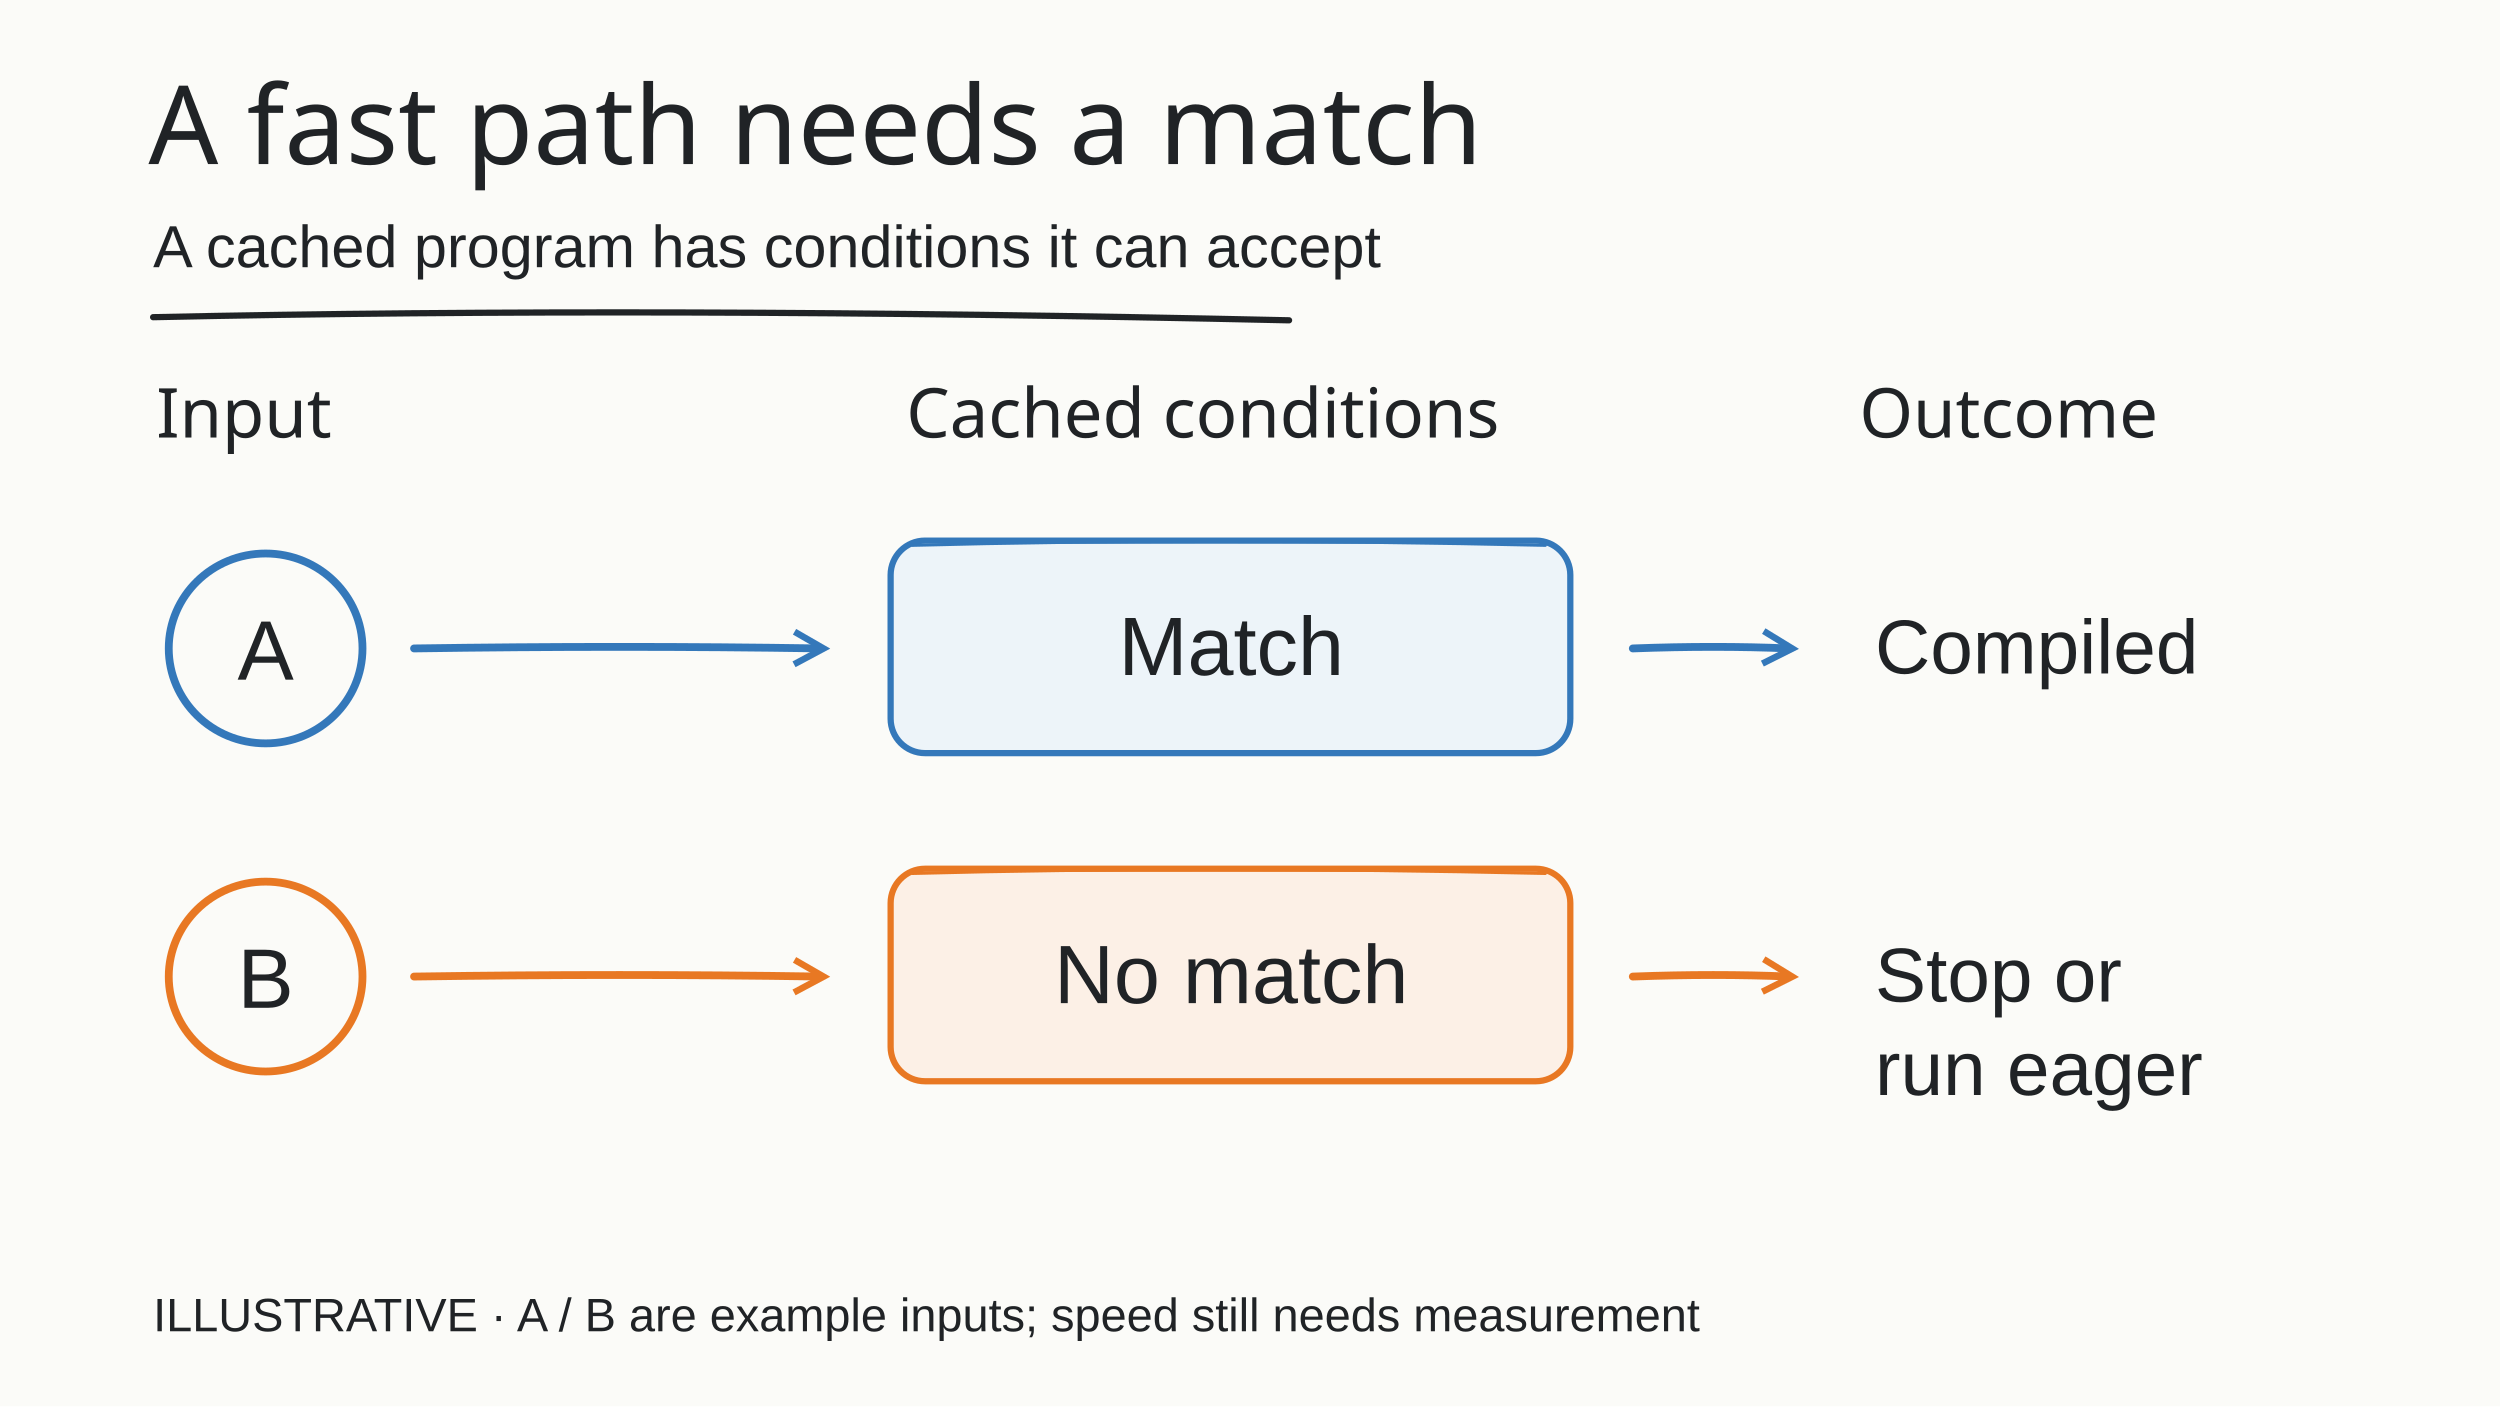
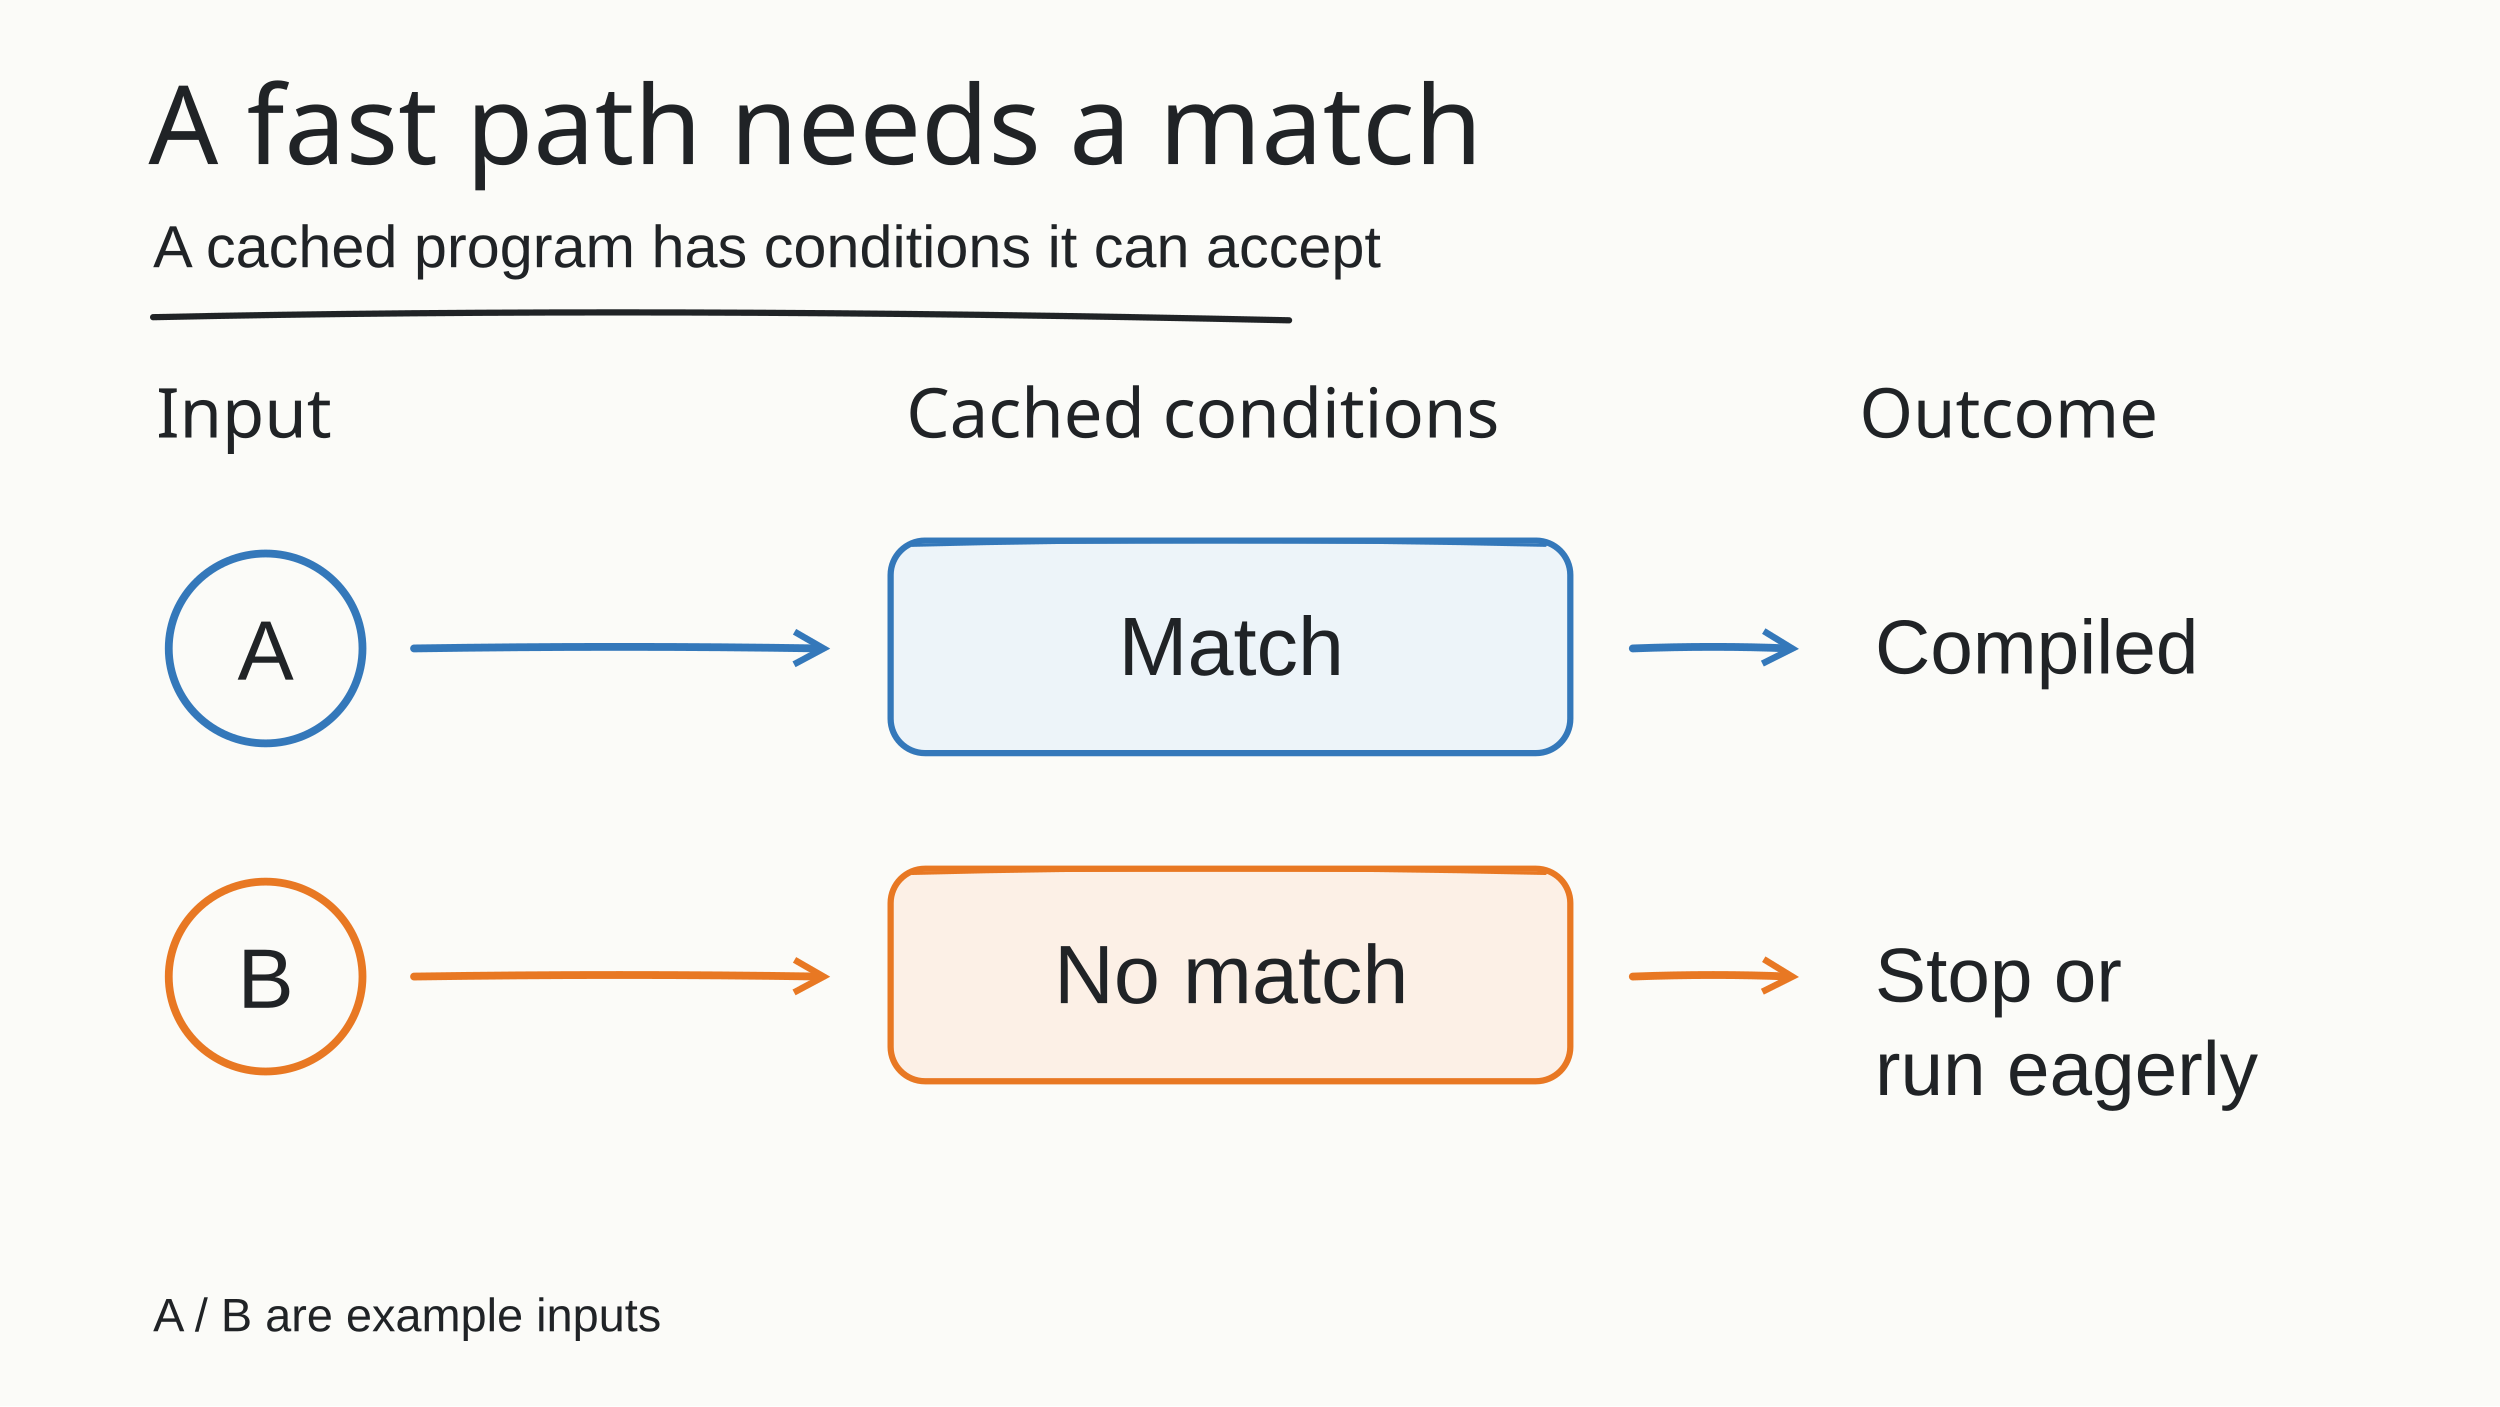
<svg xmlns="http://www.w3.org/2000/svg" width="1600" height="900" viewBox="0 0 1600 900">
  <rect width="100%" height="100%" fill="#FBFBF8" />
  <defs>
    <marker id="arrow" viewBox="0 0 12 12" refX="9" refY="6" markerWidth="5" markerHeight="5" orient="auto">
      <path d="M1 1 L10 6 L1 11" fill="none" stroke="context-stroke" stroke-width="2" />
    </marker>
  </defs>
  <text x="95" y="105" font-family="Bradley Hand" font-size="70" fill="#202326" text-anchor="start" font-weight="normal">
    <tspan x="95" dy="0">A fast path needs a match</tspan>
  </text>
  <text x="98" y="171" font-family="Arial, Helvetica, sans-serif" font-size="38" fill="#202326" text-anchor="start" font-weight="normal">
    <tspan x="98" dy="0">A cached program has conditions it can accept</tspan>
  </text>
  <path d="M98 203 Q420 196 825 205" fill="none" stroke="#202326" stroke-width="4" stroke-linecap="round" stroke-linejoin="round" />
  <text x="100" y="280" font-family="Bradley Hand" font-size="44" fill="#202326" text-anchor="start" font-weight="normal">
    <tspan x="100" dy="0">Input</tspan>
  </text>
  <text x="580" y="280" font-family="Bradley Hand" font-size="44" fill="#202326" text-anchor="start" font-weight="normal">
    <tspan x="580" dy="0">Cached conditions</tspan>
  </text>
  <text x="1190" y="280" font-family="Bradley Hand" font-size="44" fill="#202326" text-anchor="start" font-weight="normal">
    <tspan x="1190" dy="0">Outcome</tspan>
  </text>
  <ellipse cx="170" cy="415" rx="62" ry="60.76" fill="#FBFBF8" stroke="#3478BA" stroke-width="5" />
  <text x="170" y="435" font-family="Arial, Helvetica, sans-serif" font-size="54" fill="#202326" text-anchor="middle" font-weight="normal">
    <tspan x="170" dy="0">A</tspan>
  </text>
  <path d="M265 415 Q398.0 413.0 525 415" fill="none" stroke="#3478BA" stroke-width="5" stroke-linecap="round" stroke-linejoin="round" marker-end="url(#arrow)" />
  <rect x="570" y="346" width="435" height="136" rx="22" fill="#EDF4F9" stroke="#3478BA" stroke-width="4" />
  <path d="M584 349 Q770.1 344 989 349" fill="none" stroke="#3478BA" stroke-width="2" stroke-linecap="round" stroke-linejoin="round" />
  <text x="788" y="432" font-family="Arial, Helvetica, sans-serif" font-size="53" fill="#202326" text-anchor="middle" font-weight="normal">
    <tspan x="788" dy="0">Match</tspan>
  </text>
  <path d="M1045 415 Q1098.0 413.0 1145 415" fill="none" stroke="#3478BA" stroke-width="5" stroke-linecap="round" stroke-linejoin="round" marker-end="url(#arrow)" />
  <text x="1200" y="431" font-family="Arial, Helvetica, sans-serif" font-size="49" fill="#202326" text-anchor="start" font-weight="normal">
    <tspan x="1200" dy="0">Compiled</tspan>
  </text>
  <ellipse cx="170" cy="625" rx="62" ry="60.76" fill="#FBFBF8" stroke="#E87823" stroke-width="5" />
  <text x="170" y="645" font-family="Arial, Helvetica, sans-serif" font-size="54" fill="#202326" text-anchor="middle" font-weight="normal">
    <tspan x="170" dy="0">B</tspan>
  </text>
  <path d="M265 625 Q398.0 623.0 525 625" fill="none" stroke="#E87823" stroke-width="5" stroke-linecap="round" stroke-linejoin="round" marker-end="url(#arrow)" />
  <rect x="570" y="556" width="435" height="136" rx="22" fill="#FCF0E6" stroke="#E87823" stroke-width="4" />
  <path d="M584 559 Q770.1 554 989 559" fill="none" stroke="#E87823" stroke-width="2" stroke-linecap="round" stroke-linejoin="round" />
  <text x="788" y="642" font-family="Arial, Helvetica, sans-serif" font-size="53" fill="#202326" text-anchor="middle" font-weight="normal">
    <tspan x="788" dy="0">No match</tspan>
  </text>
  <path d="M1045 625 Q1098.0 623.0 1145 625" fill="none" stroke="#E87823" stroke-width="5" stroke-linecap="round" stroke-linejoin="round" marker-end="url(#arrow)" />
  <text x="1200" y="641" font-family="Arial, Helvetica, sans-serif" font-size="49" fill="#202326" text-anchor="start" font-weight="normal">
    <tspan x="1200" dy="0">Stop or</tspan>
-     <tspan x="1200" dy="59.78">run eager</tspan>
+     <tspan x="1200" dy="59.78">run eagerly</tspan>
  </text>
  <text x="98" y="852" font-family="Arial, Helvetica, sans-serif" font-size="30" fill="#202326" text-anchor="start" font-weight="normal">
-     <tspan x="98" dy="0">ILLUSTRATIVE  ·  A / B are example inputs; speed still needs measurement</tspan>
+     <tspan x="98" dy="0">A / B are example inputs</tspan>
  </text>
</svg>
